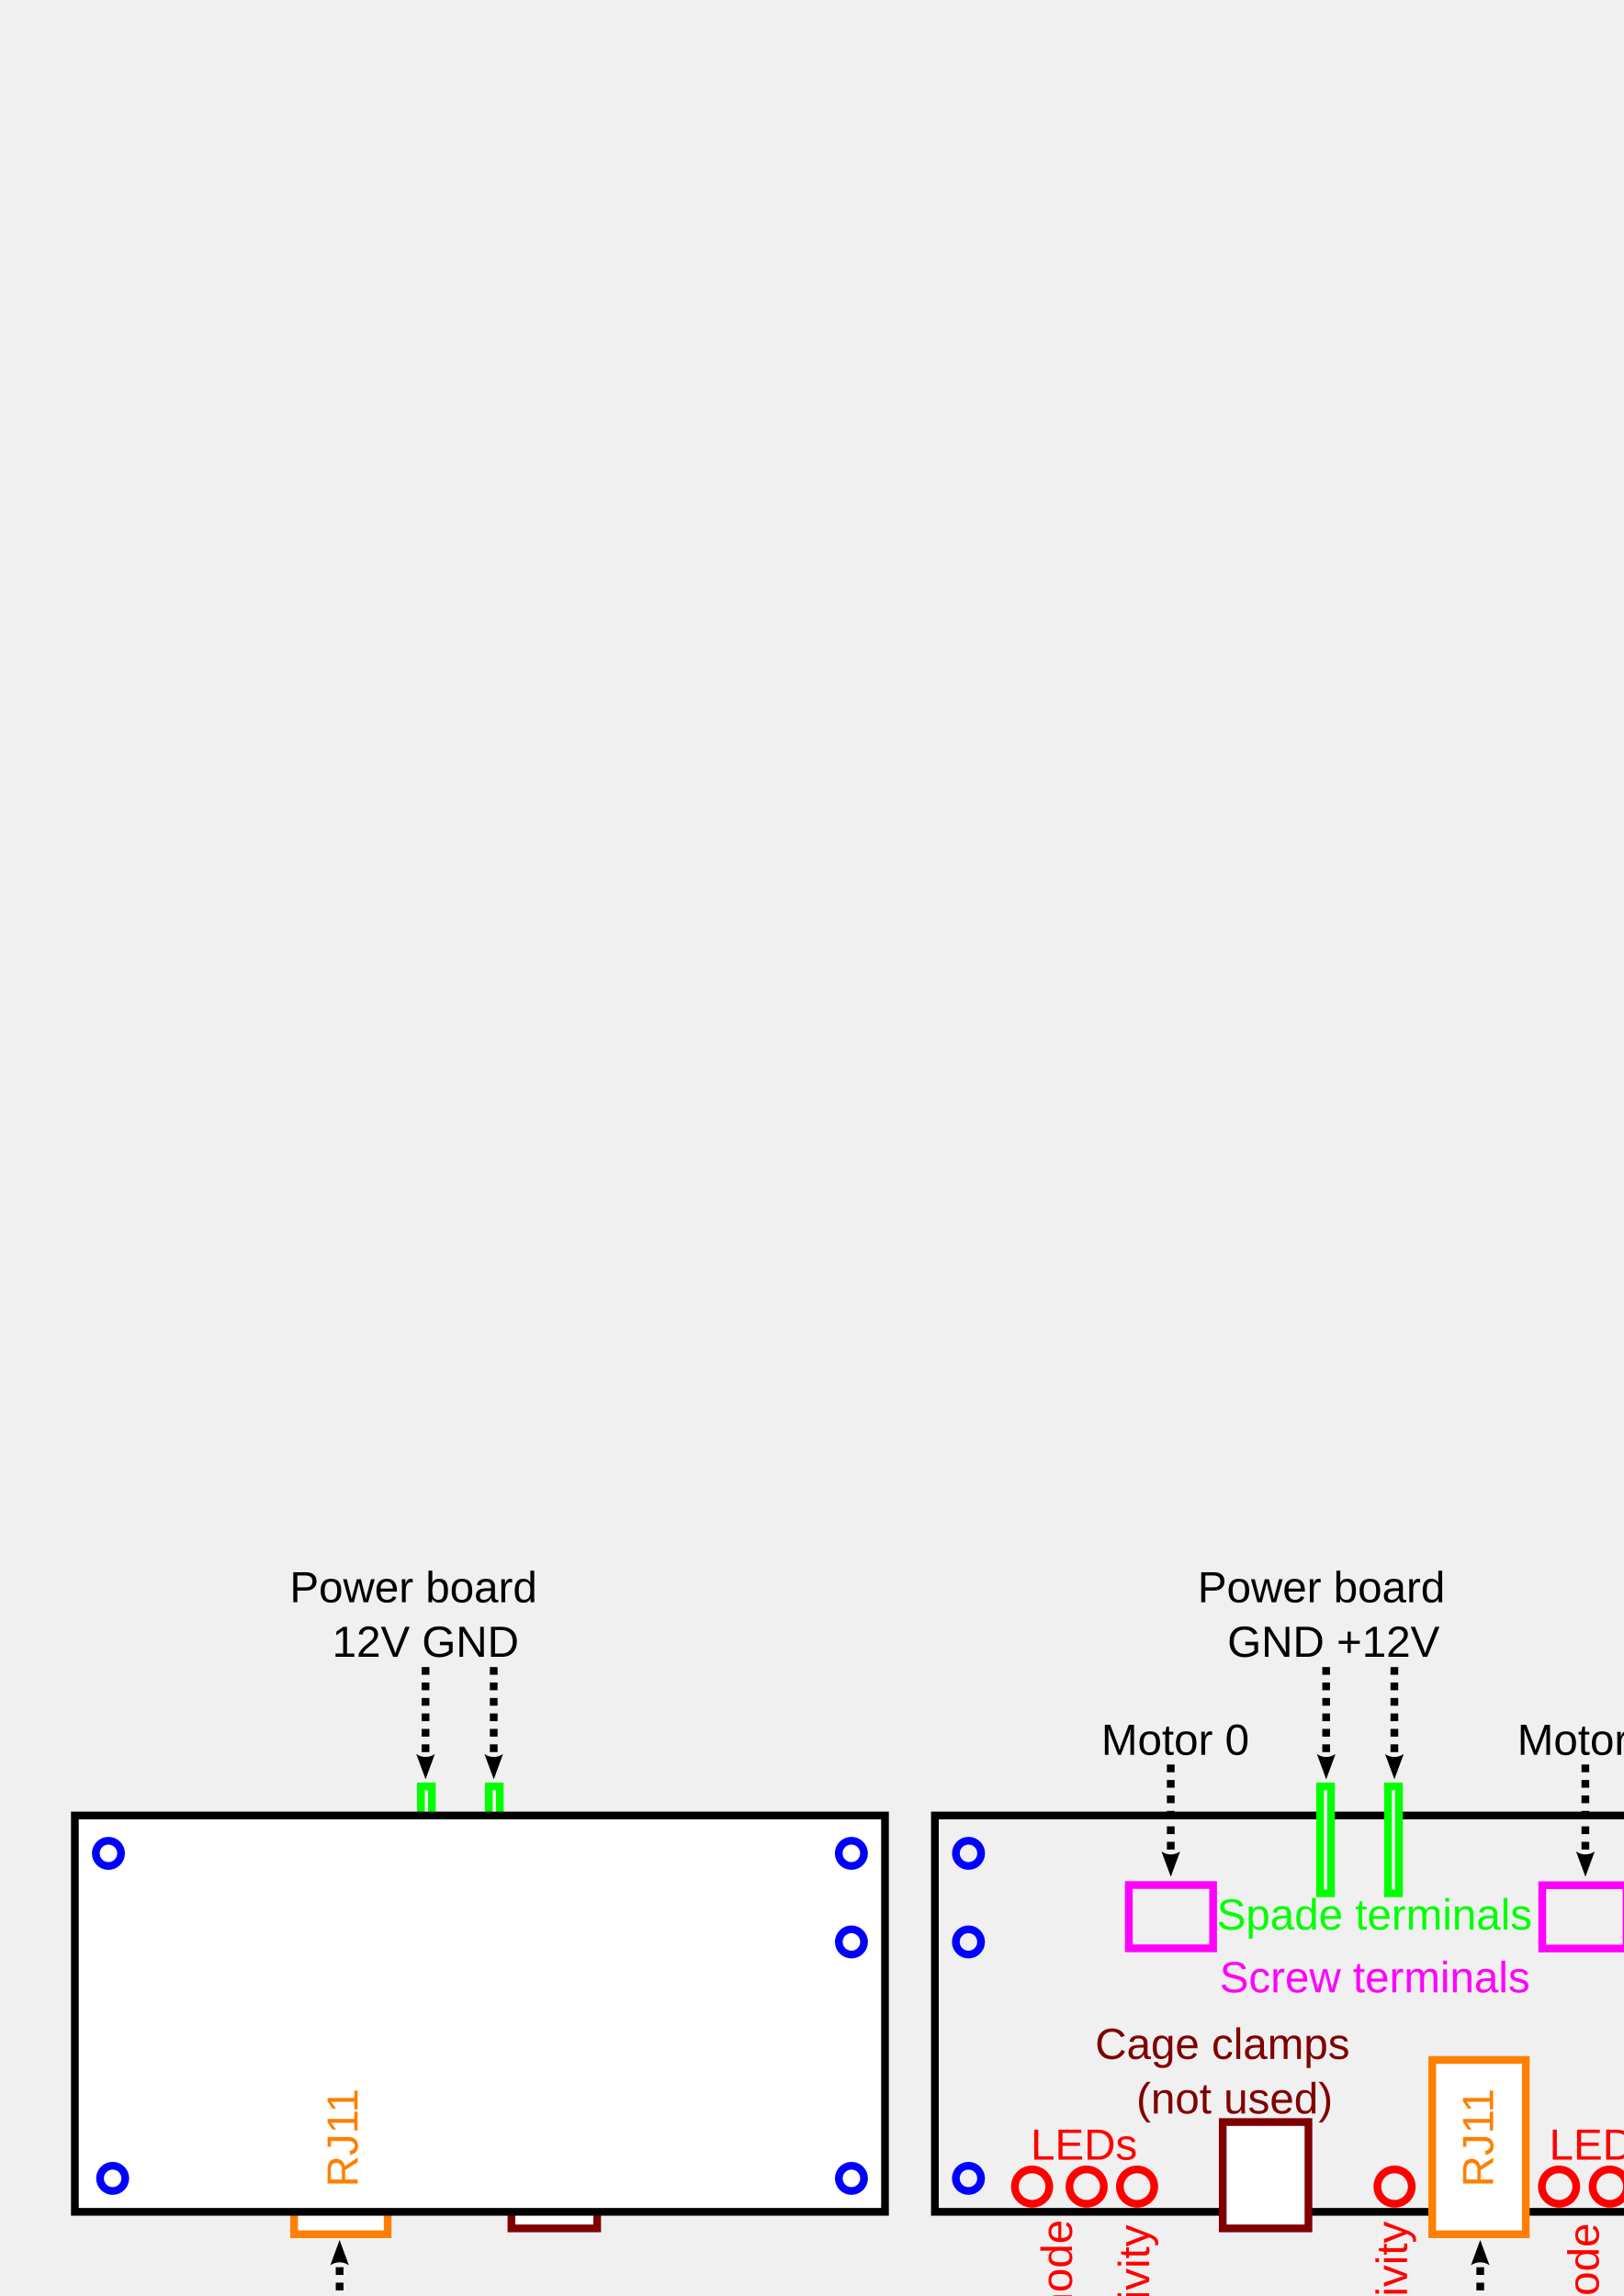
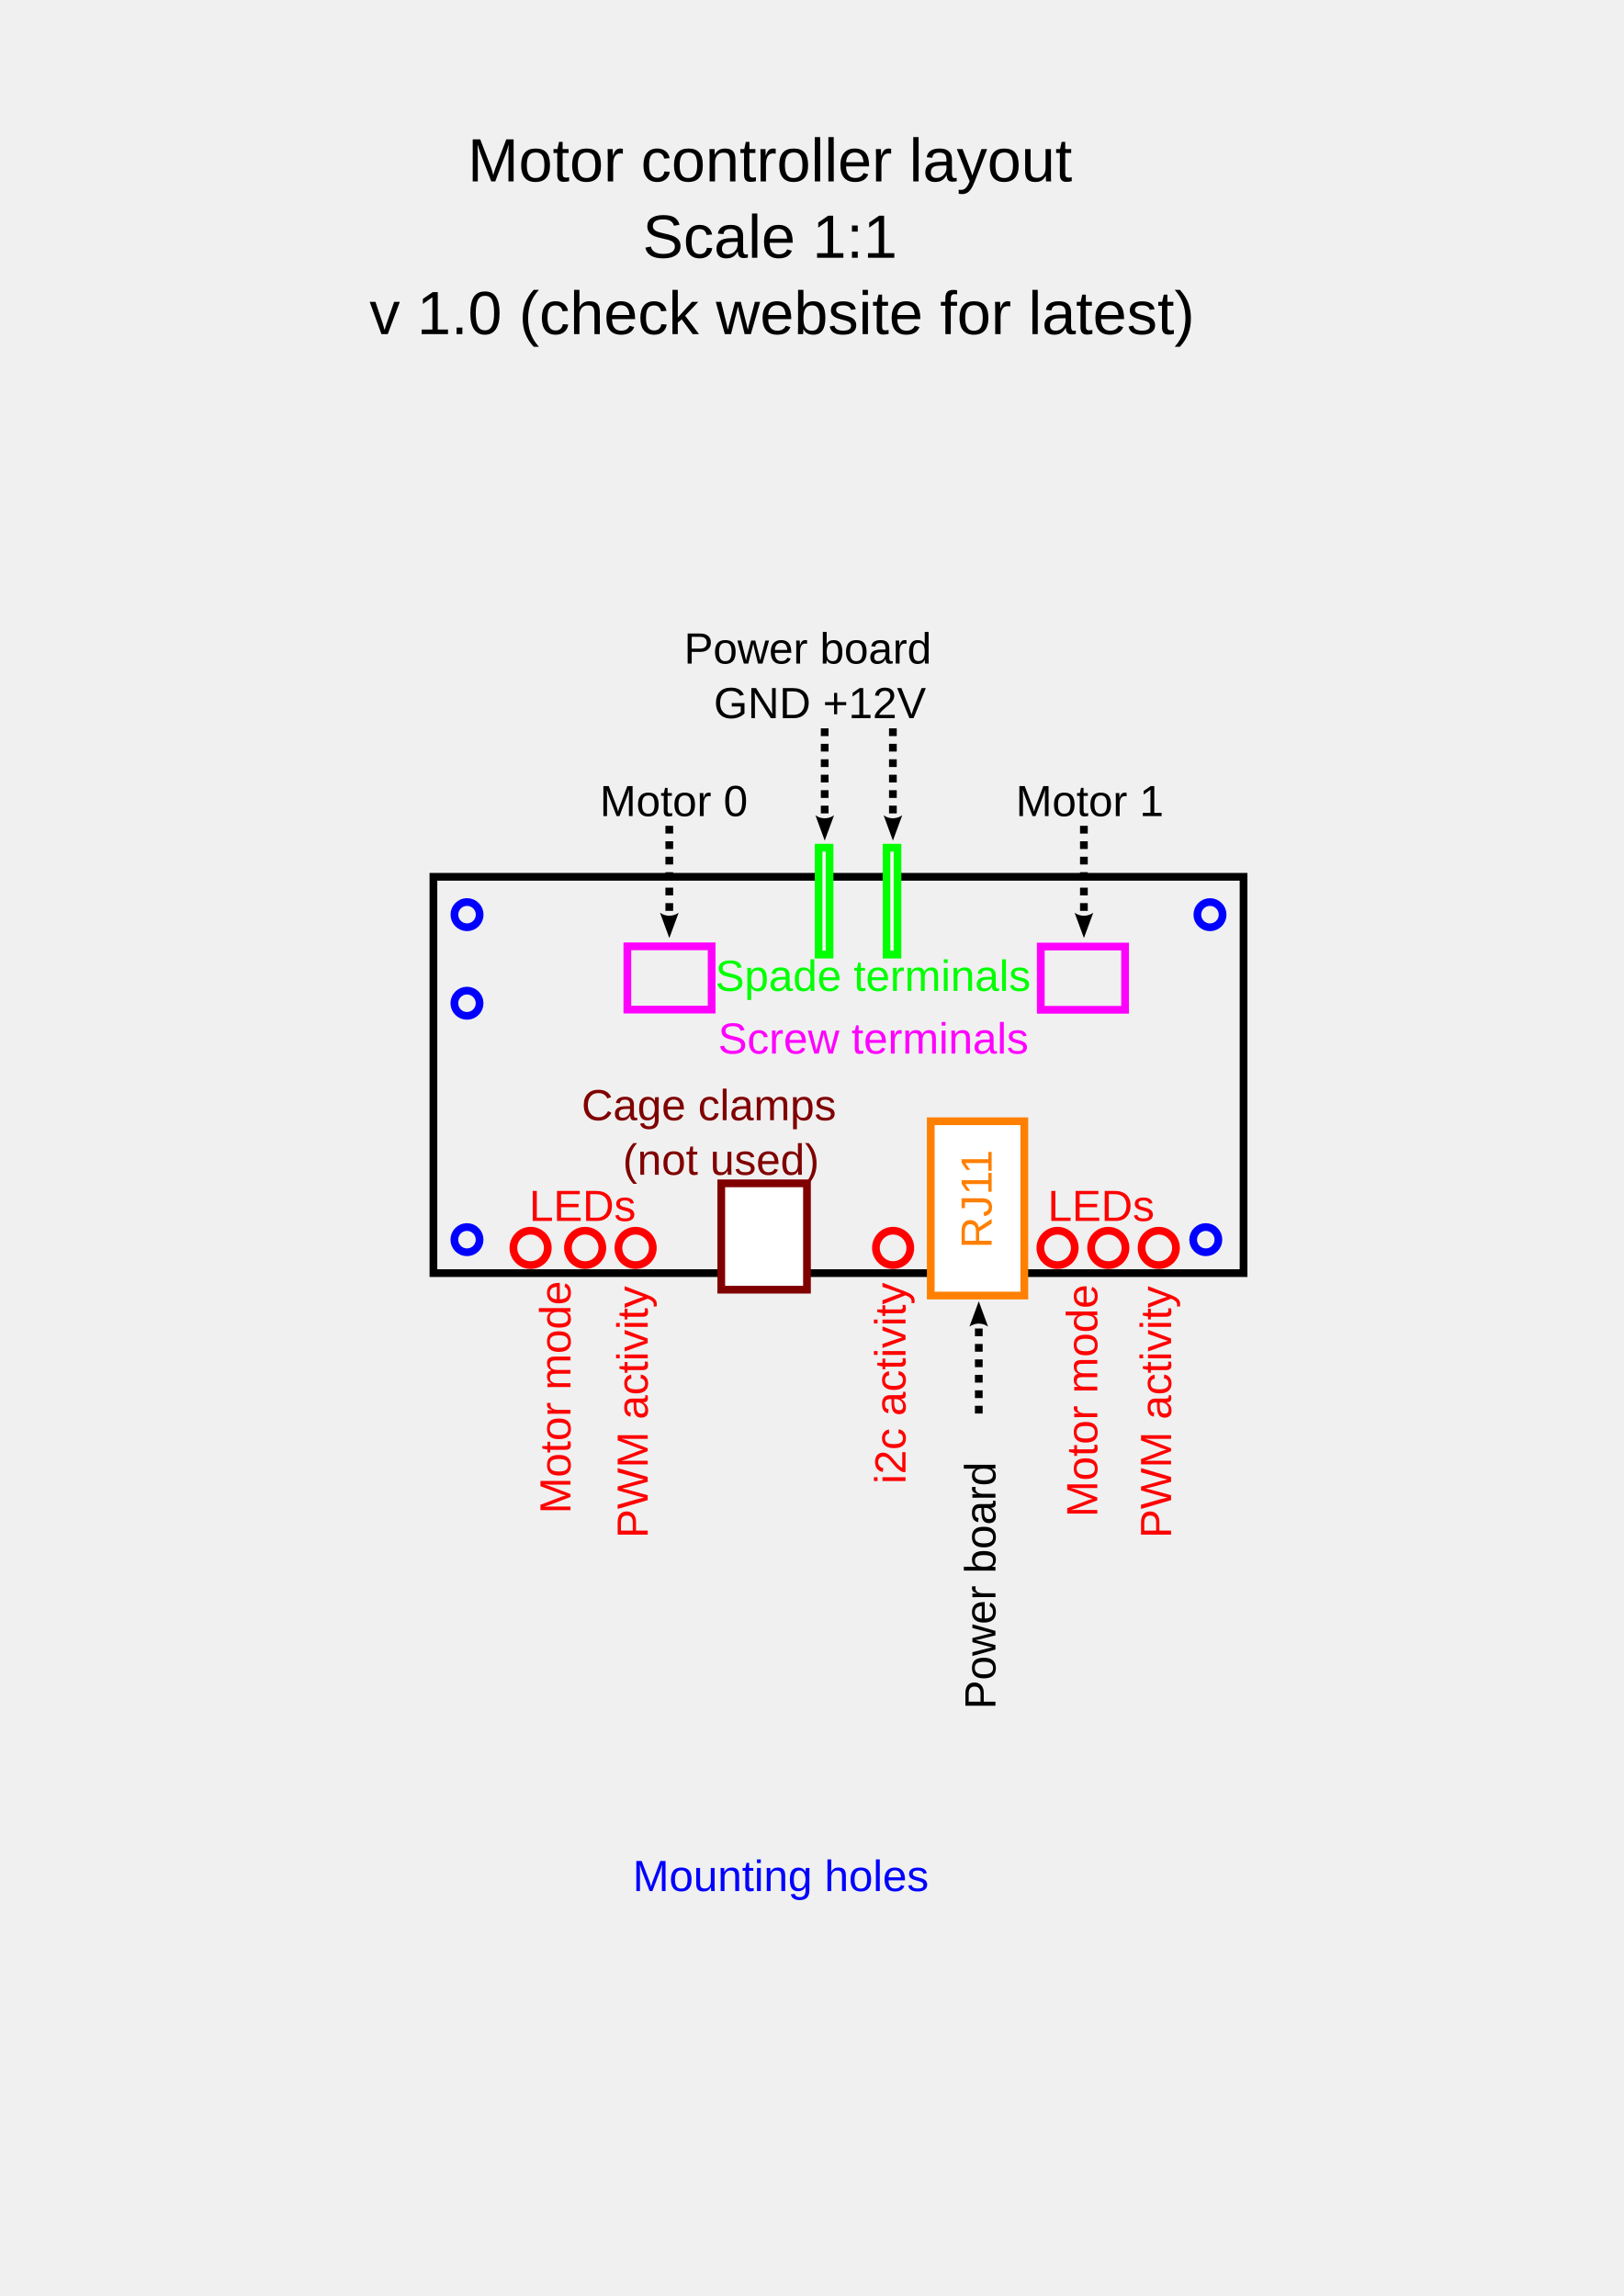
<svg xmlns="http://www.w3.org/2000/svg" width="744.094" height="1052.362" id="svg2" version="1.0">
  <defs id="defs4">
    <marker orient="auto" refY="0.0" refX="0.0" id="Arrow2Send" style="overflow:visible;">
      <path id="path8050" style="font-size:12.0;fill-rule:evenodd;stroke-width:0.625;stroke-linejoin:round;" d="M 8.719,4.034 L -2.207,0.016 L 8.719,-4.002 C 6.973,-1.63 6.983,1.616 8.719,4.034 z " transform="scale(0.3) rotate(180) translate(-2.3,0)" />
    </marker>
    <marker orient="auto" refY="0.0" refX="0.0" id="Arrow2Sstart" style="overflow:visible">
      <path id="path8047" style="font-size:12.0;fill-rule:evenodd;stroke-width:0.625;stroke-linejoin:round" d="M 8.719,4.034 L -2.207,0.016 L 8.719,-4.002 C 6.973,-1.63 6.983,1.616 8.719,4.034 z " transform="scale(0.3) translate(-2.3,0)" />
    </marker>
  </defs>
  <g id="layer1">
-     <rect style="fill:none;stroke:#000000;stroke-width:3.543;stroke-miterlimit:4;stroke-dasharray:none;stroke-opacity:1" id="rect15136" width="371.26" height="181.652" x="-799.693" y="832.129" transform="scale(-1,1)" />
-     <path style="fill:none;stroke:#0000ff;stroke-width:3.383;stroke-miterlimit:4;stroke-dasharray:none;stroke-opacity:1" id="path15138" d="M 19.269 886.678 A 5.524 5.524 0 1 1  8.22,886.678 A 5.524 5.524 0 1 1  19.269 886.678 z" transform="matrix(-1.047243,0,0,1.047243,798.6999,-79.08056)" />
-     <path style="fill:none;stroke:#0000ff;stroke-width:3.383;stroke-miterlimit:4;stroke-dasharray:none;stroke-opacity:1" id="path15140" d="M 19.269 886.678 A 5.524 5.524 0 1 1  8.22,886.678 A 5.524 5.524 0 1 1  19.269 886.678 z" transform="matrix(-1.047243,0,0,1.047243,796.7775,69.87587)" />
-     <path style="fill:none;stroke:#0000ff;stroke-width:3.383;stroke-miterlimit:4;stroke-dasharray:none;stroke-opacity:1" id="path15142" d="M 19.269 886.678 A 5.524 5.524 0 1 1  8.22,886.678 A 5.524 5.524 0 1 1  19.269 886.678 z" transform="matrix(-1.047243,0,0,1.047243,458.2059,69.87588)" />
-     <path style="fill:none;stroke:#0000ff;stroke-width:3.383;stroke-miterlimit:4;stroke-dasharray:none;stroke-opacity:1" id="path15144" d="M 19.269 886.678 A 5.524 5.524 0 1 1  8.22,886.678 A 5.524 5.524 0 1 1  19.269 886.678 z" transform="matrix(-1.047243,0,0,1.047243,458.2059,-38.48824)" />
-     <path style="fill:none;stroke:#0000ff;stroke-width:3.383;stroke-miterlimit:4;stroke-dasharray:none;stroke-opacity:1" id="path15146" d="M 19.269 886.678 A 5.524 5.524 0 1 1  8.22,886.678 A 5.524 5.524 0 1 1  19.269 886.678 z" transform="matrix(-1.047243,0,0,1.047243,458.2342,-79.09367)" />
-     <rect style="fill:#ffffff;fill-opacity:1;fill-rule:evenodd;stroke:#00ff00;stroke-width:3.543;stroke-miterlimit:4;stroke-dasharray:none;stroke-dashoffset:0;stroke-opacity:1" id="rect15148" width="5" height="49" x="-641.09" y="818.786" transform="scale(-1,1)" />
-     <rect y="818.786" x="-609.965" height="49" width="5" id="rect15150" style="fill:#ffffff;fill-opacity:1;fill-rule:evenodd;stroke:#00ff00;stroke-width:3.543;stroke-miterlimit:4;stroke-dasharray:none;stroke-dashoffset:0;stroke-opacity:1" transform="scale(-1,1)" />
-     <path style="fill:none;fill-opacity:1;fill-rule:evenodd;stroke:#ff0000;stroke-width:3.626;stroke-miterlimit:4;stroke-dasharray:none;stroke-dashoffset:0;stroke-opacity:1" id="path15152" d="M 46.75 1040.425 A 8.062 8.062 0 1 1  30.625,1040.425 A 8.062 8.062 0 1 1  46.75 1040.425 z" transform="matrix(-0.9772442,0,0,0.9772442,798.6476,-14.52556)" />
-     <path transform="matrix(-0.9772442,0,0,0.9772442,775.5226,-14.52556)" d="M 46.75 1040.425 A 8.062 8.062 0 1 1  30.625,1040.425 A 8.062 8.062 0 1 1  46.75 1040.425 z" id="path15154" style="fill:none;fill-opacity:1;fill-rule:evenodd;stroke:#ff0000;stroke-width:3.626;stroke-miterlimit:4;stroke-dasharray:none;stroke-dashoffset:0;stroke-opacity:1" />
-     <path style="fill:none;fill-opacity:1;fill-rule:evenodd;stroke:#ff0000;stroke-width:3.626;stroke-miterlimit:4;stroke-dasharray:none;stroke-dashoffset:0;stroke-opacity:1" id="path15156" d="M 46.75 1040.425 A 8.062 8.062 0 1 1  30.625,1040.425 A 8.062 8.062 0 1 1  46.75 1040.425 z" transform="matrix(-0.9772442,0,0,0.9772442,752.2726,-14.52556)" />
-     <path transform="matrix(-0.9772442,0,0,0.9772442,676.8976,-14.52556)" d="M 46.75 1040.425 A 8.062 8.062 0 1 1  30.625,1040.425 A 8.062 8.062 0 1 1  46.75 1040.425 z" id="path15158" style="fill:none;fill-opacity:1;fill-rule:evenodd;stroke:#ff0000;stroke-width:3.626;stroke-miterlimit:4;stroke-dasharray:none;stroke-dashoffset:0;stroke-opacity:1" />
-     <path style="fill:none;fill-opacity:1;fill-rule:evenodd;stroke:#ff0000;stroke-width:3.626;stroke-miterlimit:4;stroke-dasharray:none;stroke-dashoffset:0;stroke-opacity:1" id="path15160" d="M 46.75 1040.425 A 8.062 8.062 0 1 1  30.625,1040.425 A 8.062 8.062 0 1 1  46.75 1040.425 z" transform="matrix(-0.9772442,0,0,0.9772442,558.8976,-14.52556)" />
-     <path transform="matrix(-0.9772442,0,0,0.9772442,535.7726,-14.52556)" d="M 46.75 1040.425 A 8.062 8.062 0 1 1  30.625,1040.425 A 8.062 8.062 0 1 1  46.75 1040.425 z" id="path15162" style="fill:none;fill-opacity:1;fill-rule:evenodd;stroke:#ff0000;stroke-width:3.626;stroke-miterlimit:4;stroke-dasharray:none;stroke-dashoffset:0;stroke-opacity:1" />
-     <path style="fill:none;fill-opacity:1;fill-rule:evenodd;stroke:#ff0000;stroke-width:3.626;stroke-miterlimit:4;stroke-dasharray:none;stroke-dashoffset:0;stroke-opacity:1" id="path15164" d="M 46.75 1040.425 A 8.062 8.062 0 1 1  30.625,1040.425 A 8.062 8.062 0 1 1  46.75 1040.425 z" transform="matrix(-0.9772442,0,0,0.9772442,510.7726,-14.52556)" />
-     <rect style="fill:#ffffff;fill-opacity:1;fill-rule:evenodd;stroke:#800000;stroke-width:3.543;stroke-miterlimit:4;stroke-dasharray:none;stroke-dashoffset:0;stroke-opacity:1" id="rect15166" width="39.281" height="48.745" x="-599.622" y="972.63" transform="scale(-1,1)" />
-     <rect style="fill:none;fill-opacity:1;fill-rule:evenodd;stroke:#ff00ff;stroke-width:3.543;stroke-miterlimit:4;stroke-dasharray:none;stroke-dashoffset:0;stroke-opacity:1" id="rect15170" width="38.626" height="28.991" x="-745.393" y="864.093" transform="scale(-1,1)" />
-     <rect style="fill:none;fill-opacity:1;fill-rule:evenodd;stroke:#ff00ff;stroke-width:3.543;stroke-miterlimit:4;stroke-dasharray:none;stroke-dashoffset:0;stroke-opacity:1" id="rect15172" width="38.626" height="28.991" x="-555.933" y="864.004" transform="scale(-1,1)" />
-     <text xml:space="preserve" style="font-size:20px;font-style:normal;font-variant:normal;font-weight:normal;font-stretch:normal;text-align:start;line-height:125%;writing-mode:lr-tb;text-anchor:start;fill:#ff00ff;fill-opacity:1;stroke:none;stroke-width:1px;stroke-linecap:butt;stroke-linejoin:miter;stroke-opacity:1;font-family:Arial" x="558.891" y="913.16" id="text15174">
-       <tspan id="tspan15176" x="558.891" y="913.16">Screw terminals </tspan>
+     <g id="g14851" transform="translate(-229.8097,-430.2509)">
+       <rect transform="scale(-1,1)" y="832.129" x="-799.693" height="181.652" width="371.26" id="rect15136" style="fill:none;stroke:#000000;stroke-width:3.543;stroke-miterlimit:4;stroke-dasharray:none;stroke-opacity:1" />
+       <path transform="matrix(-1.047243,0,0,1.047243,798.6999,-79.08056)" d="M 19.269 886.678 A 5.524 5.524 0 1 1  8.22,886.678 A 5.524 5.524 0 1 1  19.269 886.678 z" id="path15138" style="fill:none;stroke:#0000ff;stroke-width:3.383;stroke-miterlimit:4;stroke-dasharray:none;stroke-opacity:1" />
+       <path transform="matrix(-1.047243,0,0,1.047243,796.7775,69.87587)" d="M 19.269 886.678 A 5.524 5.524 0 1 1  8.22,886.678 A 5.524 5.524 0 1 1  19.269 886.678 z" id="path15140" style="fill:none;stroke:#0000ff;stroke-width:3.383;stroke-miterlimit:4;stroke-dasharray:none;stroke-opacity:1" />
+       <path transform="matrix(-1.047243,0,0,1.047243,458.2059,69.87588)" d="M 19.269 886.678 A 5.524 5.524 0 1 1  8.22,886.678 A 5.524 5.524 0 1 1  19.269 886.678 z" id="path15142" style="fill:none;stroke:#0000ff;stroke-width:3.383;stroke-miterlimit:4;stroke-dasharray:none;stroke-opacity:1" />
+       <path transform="matrix(-1.047243,0,0,1.047243,458.2059,-38.48824)" d="M 19.269 886.678 A 5.524 5.524 0 1 1  8.22,886.678 A 5.524 5.524 0 1 1  19.269 886.678 z" id="path15144" style="fill:none;stroke:#0000ff;stroke-width:3.383;stroke-miterlimit:4;stroke-dasharray:none;stroke-opacity:1" />
+       <path transform="matrix(-1.047243,0,0,1.047243,458.2342,-79.09367)" d="M 19.269 886.678 A 5.524 5.524 0 1 1  8.22,886.678 A 5.524 5.524 0 1 1  19.269 886.678 z" id="path15146" style="fill:none;stroke:#0000ff;stroke-width:3.383;stroke-miterlimit:4;stroke-dasharray:none;stroke-opacity:1" />
+       <rect transform="scale(-1,1)" y="818.786" x="-641.09" height="49" width="5" id="rect15148" style="fill:#ffffff;fill-opacity:1;fill-rule:evenodd;stroke:#00ff00;stroke-width:3.543;stroke-miterlimit:4;stroke-dasharray:none;stroke-dashoffset:0;stroke-opacity:1" />
+       <rect transform="scale(-1,1)" style="fill:#ffffff;fill-opacity:1;fill-rule:evenodd;stroke:#00ff00;stroke-width:3.543;stroke-miterlimit:4;stroke-dasharray:none;stroke-dashoffset:0;stroke-opacity:1" id="rect15150" width="5" height="49" x="-609.965" y="818.786" />
+       <path transform="matrix(-0.9772442,0,0,0.9772442,798.6476,-14.52556)" d="M 46.75 1040.425 A 8.062 8.062 0 1 1  30.625,1040.425 A 8.062 8.062 0 1 1  46.75 1040.425 z" id="path15152" style="fill:none;fill-opacity:1;fill-rule:evenodd;stroke:#ff0000;stroke-width:3.626;stroke-miterlimit:4;stroke-dasharray:none;stroke-dashoffset:0;stroke-opacity:1" />
+       <path style="fill:none;fill-opacity:1;fill-rule:evenodd;stroke:#ff0000;stroke-width:3.626;stroke-miterlimit:4;stroke-dasharray:none;stroke-dashoffset:0;stroke-opacity:1" id="path15154" d="M 46.75 1040.425 A 8.062 8.062 0 1 1  30.625,1040.425 A 8.062 8.062 0 1 1  46.75 1040.425 z" transform="matrix(-0.9772442,0,0,0.9772442,775.5226,-14.52556)" />
+       <path transform="matrix(-0.9772442,0,0,0.9772442,752.2726,-14.52556)" d="M 46.75 1040.425 A 8.062 8.062 0 1 1  30.625,1040.425 A 8.062 8.062 0 1 1  46.75 1040.425 z" id="path15156" style="fill:none;fill-opacity:1;fill-rule:evenodd;stroke:#ff0000;stroke-width:3.626;stroke-miterlimit:4;stroke-dasharray:none;stroke-dashoffset:0;stroke-opacity:1" />
+       <path style="fill:none;fill-opacity:1;fill-rule:evenodd;stroke:#ff0000;stroke-width:3.626;stroke-miterlimit:4;stroke-dasharray:none;stroke-dashoffset:0;stroke-opacity:1" id="path15158" d="M 46.75 1040.425 A 8.062 8.062 0 1 1  30.625,1040.425 A 8.062 8.062 0 1 1  46.75 1040.425 z" transform="matrix(-0.9772442,0,0,0.9772442,676.8976,-14.52556)" />
+       <path transform="matrix(-0.9772442,0,0,0.9772442,558.8976,-14.52556)" d="M 46.75 1040.425 A 8.062 8.062 0 1 1  30.625,1040.425 A 8.062 8.062 0 1 1  46.75 1040.425 z" id="path15160" style="fill:none;fill-opacity:1;fill-rule:evenodd;stroke:#ff0000;stroke-width:3.626;stroke-miterlimit:4;stroke-dasharray:none;stroke-dashoffset:0;stroke-opacity:1" />
+       <path style="fill:none;fill-opacity:1;fill-rule:evenodd;stroke:#ff0000;stroke-width:3.626;stroke-miterlimit:4;stroke-dasharray:none;stroke-dashoffset:0;stroke-opacity:1" id="path15162" d="M 46.75 1040.425 A 8.062 8.062 0 1 1  30.625,1040.425 A 8.062 8.062 0 1 1  46.75 1040.425 z" transform="matrix(-0.9772442,0,0,0.9772442,535.7726,-14.52556)" />
+       <path transform="matrix(-0.9772442,0,0,0.9772442,510.7726,-14.52556)" d="M 46.75 1040.425 A 8.062 8.062 0 1 1  30.625,1040.425 A 8.062 8.062 0 1 1  46.75 1040.425 z" id="path15164" style="fill:none;fill-opacity:1;fill-rule:evenodd;stroke:#ff0000;stroke-width:3.626;stroke-miterlimit:4;stroke-dasharray:none;stroke-dashoffset:0;stroke-opacity:1" />
+       <rect transform="scale(-1,1)" y="972.63" x="-599.622" height="48.745" width="39.281" id="rect15166" style="fill:#ffffff;fill-opacity:1;fill-rule:evenodd;stroke:#800000;stroke-width:3.543;stroke-miterlimit:4;stroke-dasharray:none;stroke-dashoffset:0;stroke-opacity:1" />
+       <rect transform="scale(-1,1)" y="864.093" x="-745.393" height="28.991" width="38.626" id="rect15170" style="fill:none;fill-opacity:1;fill-rule:evenodd;stroke:#ff00ff;stroke-width:3.543;stroke-miterlimit:4;stroke-dasharray:none;stroke-dashoffset:0;stroke-opacity:1" />
+       <rect transform="scale(-1,1)" y="864.004" x="-555.933" height="28.991" width="38.626" id="rect15172" style="fill:none;fill-opacity:1;fill-rule:evenodd;stroke:#ff00ff;stroke-width:3.543;stroke-miterlimit:4;stroke-dasharray:none;stroke-dashoffset:0;stroke-opacity:1" />
+       <text id="text15174" y="913.16" x="558.891" style="font-size:20px;font-style:normal;font-variant:normal;font-weight:normal;font-stretch:normal;text-align:start;line-height:125%;writing-mode:lr-tb;text-anchor:start;fill:#ff00ff;fill-opacity:1;stroke:none;stroke-width:1px;stroke-linecap:butt;stroke-linejoin:miter;stroke-opacity:1;font-family:Arial" xml:space="preserve">
+         <tspan y="913.16" x="558.891" id="tspan15176">Screw terminals </tspan>
+       </text>
+       <text id="text15178" y="884.429" x="557.614" style="font-size:20px;font-style:normal;font-variant:normal;font-weight:normal;font-stretch:normal;text-align:start;line-height:125%;writing-mode:lr-tb;text-anchor:start;fill:#00ff00;fill-opacity:1;stroke:none;stroke-width:1px;stroke-linecap:butt;stroke-linejoin:miter;stroke-opacity:1;font-family:Arial" xml:space="preserve">
+         <tspan y="884.429" x="557.614" id="tspan15180">Spade terminals</tspan>
+       </text>
+       <text xml:space="preserve" style="font-size:20px;font-style:normal;font-variant:normal;font-weight:normal;font-stretch:normal;text-align:start;line-height:125%;writing-mode:lr-tb;text-anchor:start;fill:#ff0000;fill-opacity:1;stroke:none;stroke-width:1px;stroke-linecap:butt;stroke-linejoin:miter;stroke-opacity:1;font-family:Arial" x="472.309" y="989.869" id="text15182">
+         <tspan id="tspan15184" x="472.309" y="989.869">LEDs</tspan>
+       </text>
+       <text id="text15186" y="989.869" x="709.956" style="font-size:20px;font-style:normal;font-variant:normal;font-weight:normal;font-stretch:normal;text-align:start;line-height:125%;writing-mode:lr-tb;text-anchor:start;fill:#ff0000;fill-opacity:1;stroke:none;stroke-width:1px;stroke-linecap:butt;stroke-linejoin:miter;stroke-opacity:1;font-family:Arial" xml:space="preserve">
+         <tspan y="989.869" x="709.956" id="tspan15188">LEDs</tspan>
+       </text>
+       <path id="path15190" d="M 638.992,764.089 L 638.992,810.742" style="fill:none;fill-rule:evenodd;stroke:#000000;stroke-width:3.543;stroke-linecap:butt;stroke-linejoin:miter;marker-end:url(#Arrow2Send);stroke-miterlimit:4;stroke-dasharray:3.543, 3.543;stroke-dashoffset:0;stroke-opacity:1" />
+       <path style="fill:none;fill-rule:evenodd;stroke:#000000;stroke-width:3.543;stroke-linecap:butt;stroke-linejoin:miter;marker-end:url(#Arrow2Send);stroke-miterlimit:4;stroke-dasharray:3.543, 3.543;stroke-dashoffset:0;stroke-opacity:1" d="M 607.742,764.089 L 607.742,810.742" id="path15192" />
+       <path id="path15194" d="M 726.525,808.762 L 726.525,855.415" style="fill:none;fill-rule:evenodd;stroke:#000000;stroke-width:3.543;stroke-linecap:butt;stroke-linejoin:miter;marker-end:url(#Arrow2Send);stroke-miterlimit:4;stroke-dasharray:3.543, 3.543;stroke-dashoffset:0;stroke-opacity:1" />
+       <path style="fill:none;fill-rule:evenodd;stroke:#000000;stroke-width:3.543;stroke-linecap:butt;stroke-linejoin:miter;marker-end:url(#Arrow2Send);stroke-miterlimit:4;stroke-dasharray:3.543, 3.543;stroke-dashoffset:0;stroke-opacity:1" d="M 536.525,808.762 L 536.525,855.415" id="path15196" />
+       <rect transform="scale(-1,1)" y="944.167" x="-699.23" height="79.895" width="42.882" id="rect15200" style="fill:#ffffff;fill-opacity:1;fill-rule:evenodd;stroke:#ff8000;stroke-width:3.543;stroke-miterlimit:4;stroke-dasharray:none;stroke-dashoffset:0;stroke-opacity:1" />
+       <path style="fill:none;fill-rule:evenodd;stroke:#000000;stroke-width:3.543;stroke-linecap:butt;stroke-linejoin:miter;marker-end:url(#Arrow2Send);stroke-miterlimit:4;stroke-dasharray:3.543, 3.543;stroke-dashoffset:0;stroke-opacity:1" d="M 678.361,1078.135 L 678.361,1031.482" id="path15202" />
+       <text transform="matrix(0,-1,1,0,0,0)" id="text15204" y="684.249" x="-1002.444" style="font-size:20px;font-style:normal;font-variant:normal;font-weight:normal;font-stretch:normal;text-align:start;line-height:125%;writing-mode:lr-tb;text-anchor:start;fill:#ff7f00;fill-opacity:1;stroke:none;stroke-width:1px;stroke-linecap:butt;stroke-linejoin:miter;stroke-opacity:1;font-family:Arial" xml:space="preserve">
+         <tspan y="684.249" x="-1002.444" id="tspan15206">RJ11</tspan>
+       </text>
+       <text id="text15212" y="943.7" x="579.674" style="font-size:20px;font-style:normal;font-variant:normal;font-weight:normal;font-stretch:normal;text-align:center;line-height:125%;writing-mode:lr-tb;text-anchor:middle;fill:#800000;fill-opacity:1;stroke:none;stroke-width:1px;stroke-linecap:butt;stroke-linejoin:miter;stroke-opacity:1;font-family:Arial" xml:space="preserve">
+         <tspan y="943.7" x="579.674" id="tspan15214">Cage clamps</tspan>
+         <tspan id="tspan15392" y="968.7" x="579.674">(not used)</tspan>
+       </text>
+       <text id="text15220" y="734.393" x="625" style="font-size:20px;font-style:normal;font-variant:normal;font-weight:normal;font-stretch:normal;text-align:center;line-height:125%;writing-mode:lr-tb;text-anchor:middle;fill:#000000;fill-opacity:1;stroke:none;stroke-width:1px;stroke-linecap:butt;stroke-linejoin:miter;stroke-opacity:1;font-family:Arial" xml:space="preserve">
+         <tspan y="734.393" x="625" id="tspan15222">Power board</tspan>
+         <tspan id="tspan15230" y="759.393" x="625">GND +12V</tspan>
+       </text>
+       <text id="text15232" y="804.31" x="504.688" style="font-size:20px;font-style:normal;font-variant:normal;font-weight:normal;font-stretch:normal;text-align:start;line-height:125%;writing-mode:lr-tb;text-anchor:start;fill:#000000;fill-opacity:1;stroke:none;stroke-width:1px;stroke-linecap:butt;stroke-linejoin:miter;stroke-opacity:1;font-family:Arial" xml:space="preserve">
+         <tspan y="804.31" x="504.688" id="tspan15234">Motor 0</tspan>
+       </text>
+       <text id="text15236" y="804.315" x="695.312" style="font-size:20px;font-style:normal;font-variant:normal;font-weight:normal;font-stretch:normal;text-align:start;line-height:125%;writing-mode:lr-tb;text-anchor:start;fill:#000000;fill-opacity:1;stroke:none;stroke-width:1px;stroke-linecap:butt;stroke-linejoin:miter;stroke-opacity:1;font-family:Arial" xml:space="preserve">
+         <tspan y="804.315" x="695.312" id="tspan15238">Motor 1</tspan>
+       </text>
+       <text transform="matrix(0,-1,1,0,0,0)" id="text15240" y="685.991" x="-1137.553" style="font-size:20px;font-style:normal;font-variant:normal;font-weight:normal;font-stretch:normal;text-align:center;line-height:125%;writing-mode:lr-tb;text-anchor:middle;fill:#000000;fill-opacity:1;stroke:none;stroke-width:1px;stroke-linecap:butt;stroke-linejoin:miter;stroke-opacity:1;font-family:Arial" xml:space="preserve">
+         <tspan id="tspan15252" y="685.991" x="-1137.553">Power board</tspan>
+       </text>
+       <text transform="matrix(0,-1,1,0,0,0)" id="text15254" y="526.636" x="-1135.297" style="font-size:20px;font-style:normal;font-variant:normal;font-weight:normal;font-stretch:normal;text-align:start;line-height:125%;writing-mode:lr-tb;text-anchor:start;fill:#ff0000;fill-opacity:1;stroke:none;stroke-width:1px;stroke-linecap:butt;stroke-linejoin:miter;stroke-opacity:1;font-family:Arial" xml:space="preserve">
+         <tspan y="526.636" x="-1135.297" id="tspan15256">PWM activity</tspan>
+       </text>
+       <text xml:space="preserve" style="font-size:20px;font-style:normal;font-variant:normal;font-weight:normal;font-stretch:normal;text-align:start;line-height:125%;writing-mode:lr-tb;text-anchor:start;fill:#ff0000;fill-opacity:1;stroke:none;stroke-width:1px;stroke-linecap:butt;stroke-linejoin:miter;stroke-opacity:1;font-family:Arial" x="-1135.297" y="766.479" id="text15260" transform="matrix(0,-1,1,0,0,0)">
+         <tspan id="tspan15262" x="-1135.297" y="766.479">PWM activity</tspan>
+       </text>
+       <text transform="matrix(0,-1,1,0,0,0)" id="text15264" y="491.25" x="-1124.061" style="font-size:20px;font-style:normal;font-variant:normal;font-weight:normal;font-stretch:normal;text-align:start;line-height:125%;writing-mode:lr-tb;text-anchor:start;fill:#ff0000;fill-opacity:1;stroke:none;stroke-width:1px;stroke-linecap:butt;stroke-linejoin:miter;stroke-opacity:1;font-family:Arial" xml:space="preserve">
+         <tspan y="491.25" x="-1124.061" id="tspan15266">Motor mode</tspan>
+       </text>
+       <text xml:space="preserve" style="font-size:20px;font-style:normal;font-variant:normal;font-weight:normal;font-stretch:normal;text-align:start;line-height:125%;writing-mode:lr-tb;text-anchor:start;fill:#ff0000;fill-opacity:1;stroke:none;stroke-width:1px;stroke-linecap:butt;stroke-linejoin:miter;stroke-opacity:1;font-family:Arial" x="-1125.624" y="732.656" id="text15268" transform="matrix(0,-1,1,0,0,0)">
+         <tspan id="tspan15270" x="-1125.624" y="732.656">Motor mode</tspan>
+       </text>
+       <text transform="matrix(0,-1,1,0,0,0)" id="text15272" y="644.78" x="-1110.414" style="font-size:20px;font-style:normal;font-variant:normal;font-weight:normal;font-stretch:normal;text-align:start;line-height:125%;writing-mode:lr-tb;text-anchor:start;fill:#ff0000;fill-opacity:1;stroke:none;stroke-width:1px;stroke-linecap:butt;stroke-linejoin:miter;stroke-opacity:1;font-family:Arial" xml:space="preserve">
+         <tspan y="644.78" x="-1110.414" id="tspan15274">i2c activity</tspan>
+       </text>
+     </g>
+     <text xml:space="preserve" style="font-size:20px;font-style:normal;font-variant:normal;font-weight:normal;font-stretch:normal;text-align:center;line-height:125%;writing-mode:lr-tb;text-anchor:middle;fill:#000000;fill-opacity:1;stroke:none;stroke-width:1px;stroke-linecap:butt;stroke-linejoin:miter;stroke-opacity:1;font-family:Arial" x="372.291" y="83.139" id="text14909">
+       <tspan id="tspan14911" x="372.291" y="83.139" style="font-size:28px">Motor controller layout</tspan>
+       <tspan x="372.291" y="118.139" id="tspan14913" style="font-size:28px">Scale 1:1</tspan>
+       <tspan x="372.291" y="153.139" id="tspan14915" style="font-size:28px">v 1.0 (check website for latest)</tspan>
    </text>
-     <text xml:space="preserve" style="font-size:20px;font-style:normal;font-variant:normal;font-weight:normal;font-stretch:normal;text-align:start;line-height:125%;writing-mode:lr-tb;text-anchor:start;fill:#00ff00;fill-opacity:1;stroke:none;stroke-width:1px;stroke-linecap:butt;stroke-linejoin:miter;stroke-opacity:1;font-family:Arial" x="557.614" y="884.429" id="text15178">
-       <tspan id="tspan15180" x="557.614" y="884.429">Spade terminals</tspan>
-     </text>
-     <text id="text15182" y="989.869" x="472.309" style="font-size:20px;font-style:normal;font-variant:normal;font-weight:normal;font-stretch:normal;text-align:start;line-height:125%;writing-mode:lr-tb;text-anchor:start;fill:#ff0000;fill-opacity:1;stroke:none;stroke-width:1px;stroke-linecap:butt;stroke-linejoin:miter;stroke-opacity:1;font-family:Arial" xml:space="preserve">
-       <tspan y="989.869" x="472.309" id="tspan15184">LEDs</tspan>
-     </text>
-     <text xml:space="preserve" style="font-size:20px;font-style:normal;font-variant:normal;font-weight:normal;font-stretch:normal;text-align:start;line-height:125%;writing-mode:lr-tb;text-anchor:start;fill:#ff0000;fill-opacity:1;stroke:none;stroke-width:1px;stroke-linecap:butt;stroke-linejoin:miter;stroke-opacity:1;font-family:Arial" x="709.956" y="989.869" id="text15186">
-       <tspan id="tspan15188" x="709.956" y="989.869">LEDs</tspan>
-     </text>
-     <path style="fill:none;fill-rule:evenodd;stroke:#000000;stroke-width:3.543;stroke-linecap:butt;stroke-linejoin:miter;marker-end:url(#Arrow2Send);stroke-miterlimit:4;stroke-dasharray:3.543, 3.543;stroke-dashoffset:0;stroke-opacity:1" d="M 638.992,764.089 L 638.992,810.742" id="path15190" />
-     <path id="path15192" d="M 607.742,764.089 L 607.742,810.742" style="fill:none;fill-rule:evenodd;stroke:#000000;stroke-width:3.543;stroke-linecap:butt;stroke-linejoin:miter;marker-end:url(#Arrow2Send);stroke-miterlimit:4;stroke-dasharray:3.543, 3.543;stroke-dashoffset:0;stroke-opacity:1" />
-     <path style="fill:none;fill-rule:evenodd;stroke:#000000;stroke-width:3.543;stroke-linecap:butt;stroke-linejoin:miter;marker-end:url(#Arrow2Send);stroke-miterlimit:4;stroke-dasharray:3.543, 3.543;stroke-dashoffset:0;stroke-opacity:1" d="M 726.525,808.762 L 726.525,855.415" id="path15194" />
-     <path id="path15196" d="M 536.525,808.762 L 536.525,855.415" style="fill:none;fill-rule:evenodd;stroke:#000000;stroke-width:3.543;stroke-linecap:butt;stroke-linejoin:miter;marker-end:url(#Arrow2Send);stroke-miterlimit:4;stroke-dasharray:3.543, 3.543;stroke-dashoffset:0;stroke-opacity:1" />
-     <rect style="fill:#ffffff;fill-opacity:1;fill-rule:evenodd;stroke:#ff8000;stroke-width:3.543;stroke-miterlimit:4;stroke-dasharray:none;stroke-dashoffset:0;stroke-opacity:1" id="rect15200" width="42.882" height="79.895" x="-699.23" y="944.167" transform="scale(-1,1)" />
-     <path id="path15202" d="M 678.361,1078.135 L 678.361,1031.482" style="fill:none;fill-rule:evenodd;stroke:#000000;stroke-width:3.543;stroke-linecap:butt;stroke-linejoin:miter;marker-end:url(#Arrow2Send);stroke-miterlimit:4;stroke-dasharray:3.543, 3.543;stroke-dashoffset:0;stroke-opacity:1" />
-     <text xml:space="preserve" style="font-size:20px;font-style:normal;font-variant:normal;font-weight:normal;font-stretch:normal;text-align:start;line-height:125%;writing-mode:lr-tb;text-anchor:start;fill:#ff7f00;fill-opacity:1;stroke:none;stroke-width:1px;stroke-linecap:butt;stroke-linejoin:miter;stroke-opacity:1;font-family:Arial" x="-1002.444" y="684.249" id="text15204" transform="matrix(0,-1,1,0,0,0)">
-       <tspan id="tspan15206" x="-1002.444" y="684.249">RJ11</tspan>
-     </text>
-     <text xml:space="preserve" style="font-size:20px;font-style:normal;font-variant:normal;font-weight:normal;font-stretch:normal;text-align:center;line-height:125%;writing-mode:lr-tb;text-anchor:middle;fill:#800000;fill-opacity:1;stroke:none;stroke-width:1px;stroke-linecap:butt;stroke-linejoin:miter;stroke-opacity:1;font-family:Arial" x="579.674" y="943.7" id="text15212">
-       <tspan id="tspan15214" x="579.674" y="943.7">Cage clamps</tspan>
-       <tspan x="579.674" y="968.7" id="tspan15392">(not used)</tspan>
-     </text>
-     <text xml:space="preserve" style="font-size:20px;font-style:normal;font-variant:normal;font-weight:normal;font-stretch:normal;text-align:center;line-height:125%;writing-mode:lr-tb;text-anchor:middle;fill:#000000;fill-opacity:1;stroke:none;stroke-width:1px;stroke-linecap:butt;stroke-linejoin:miter;stroke-opacity:1;font-family:Arial" x="625" y="734.393" id="text15220">
-       <tspan id="tspan15222" x="625" y="734.393">Power board</tspan>
-       <tspan x="625" y="759.393" id="tspan15230">GND +12V</tspan>
-     </text>
-     <text xml:space="preserve" style="font-size:20px;font-style:normal;font-variant:normal;font-weight:normal;font-stretch:normal;text-align:start;line-height:125%;writing-mode:lr-tb;text-anchor:start;fill:#000000;fill-opacity:1;stroke:none;stroke-width:1px;stroke-linecap:butt;stroke-linejoin:miter;stroke-opacity:1;font-family:Arial" x="504.688" y="804.31" id="text15232">
-       <tspan id="tspan15234" x="504.688" y="804.31">Motor 0</tspan>
-     </text>
-     <text xml:space="preserve" style="font-size:20px;font-style:normal;font-variant:normal;font-weight:normal;font-stretch:normal;text-align:start;line-height:125%;writing-mode:lr-tb;text-anchor:start;fill:#000000;fill-opacity:1;stroke:none;stroke-width:1px;stroke-linecap:butt;stroke-linejoin:miter;stroke-opacity:1;font-family:Arial" x="695.312" y="804.315" id="text15236">
-       <tspan id="tspan15238" x="695.312" y="804.315">Motor 1</tspan>
-     </text>
-     <text xml:space="preserve" style="font-size:20px;font-style:normal;font-variant:normal;font-weight:normal;font-stretch:normal;text-align:center;line-height:125%;writing-mode:lr-tb;text-anchor:middle;fill:#000000;fill-opacity:1;stroke:none;stroke-width:1px;stroke-linecap:butt;stroke-linejoin:miter;stroke-opacity:1;font-family:Arial" x="-1137.553" y="685.991" id="text15240" transform="matrix(0,-1,1,0,0,0)">
-       <tspan x="-1137.553" y="685.991" id="tspan15252">Power board</tspan>
-     </text>
-     <text xml:space="preserve" style="font-size:20px;font-style:normal;font-variant:normal;font-weight:normal;font-stretch:normal;text-align:start;line-height:125%;writing-mode:lr-tb;text-anchor:start;fill:#ff0000;fill-opacity:1;stroke:none;stroke-width:1px;stroke-linecap:butt;stroke-linejoin:miter;stroke-opacity:1;font-family:Arial" x="-1135.297" y="526.636" id="text15254" transform="matrix(0,-1,1,0,0,0)">
-       <tspan id="tspan15256" x="-1135.297" y="526.636">PWM activity</tspan>
-     </text>
-     <text transform="matrix(0,-1,1,0,0,0)" id="text15260" y="766.479" x="-1135.297" style="font-size:20px;font-style:normal;font-variant:normal;font-weight:normal;font-stretch:normal;text-align:start;line-height:125%;writing-mode:lr-tb;text-anchor:start;fill:#ff0000;fill-opacity:1;stroke:none;stroke-width:1px;stroke-linecap:butt;stroke-linejoin:miter;stroke-opacity:1;font-family:Arial" xml:space="preserve">
-       <tspan y="766.479" x="-1135.297" id="tspan15262">PWM activity</tspan>
-     </text>
-     <text xml:space="preserve" style="font-size:20px;font-style:normal;font-variant:normal;font-weight:normal;font-stretch:normal;text-align:start;line-height:125%;writing-mode:lr-tb;text-anchor:start;fill:#ff0000;fill-opacity:1;stroke:none;stroke-width:1px;stroke-linecap:butt;stroke-linejoin:miter;stroke-opacity:1;font-family:Arial" x="-1124.061" y="491.25" id="text15264" transform="matrix(0,-1,1,0,0,0)">
-       <tspan id="tspan15266" x="-1124.061" y="491.25">Motor mode</tspan>
-     </text>
-     <text transform="matrix(0,-1,1,0,0,0)" id="text15268" y="732.656" x="-1125.624" style="font-size:20px;font-style:normal;font-variant:normal;font-weight:normal;font-stretch:normal;text-align:start;line-height:125%;writing-mode:lr-tb;text-anchor:start;fill:#ff0000;fill-opacity:1;stroke:none;stroke-width:1px;stroke-linecap:butt;stroke-linejoin:miter;stroke-opacity:1;font-family:Arial" xml:space="preserve">
-       <tspan y="732.656" x="-1125.624" id="tspan15270">Motor mode</tspan>
-     </text>
-     <text xml:space="preserve" style="font-size:20px;font-style:normal;font-variant:normal;font-weight:normal;font-stretch:normal;text-align:start;line-height:125%;writing-mode:lr-tb;text-anchor:start;fill:#ff0000;fill-opacity:1;stroke:none;stroke-width:1px;stroke-linecap:butt;stroke-linejoin:miter;stroke-opacity:1;font-family:Arial" x="-1110.414" y="644.78" id="text15272" transform="matrix(0,-1,1,0,0,0)">
-       <tspan id="tspan15274" x="-1110.414" y="644.78">i2c activity</tspan>
-     </text>
-     <rect y="944.167" x="134.77" height="79.895" width="42.882" id="rect15338" style="fill:#ffffff;fill-opacity:1;fill-rule:evenodd;stroke:#ff8000;stroke-width:3.543;stroke-miterlimit:4;stroke-dasharray:none;stroke-dashoffset:0;stroke-opacity:1" />
-     <rect y="972.63" x="234.378" height="48.745" width="39.281" id="rect15306" style="fill:#ffffff;fill-opacity:1;fill-rule:evenodd;stroke:#800000;stroke-width:3.543;stroke-miterlimit:4;stroke-dasharray:none;stroke-dashoffset:0;stroke-opacity:1" />
-     <rect y="818.786" x="192.91" height="49" width="5" id="rect15288" style="fill:#ffffff;fill-opacity:1;fill-rule:evenodd;stroke:#00ff00;stroke-width:3.543;stroke-miterlimit:4;stroke-dasharray:none;stroke-dashoffset:0;stroke-opacity:1" />
-     <rect style="fill:#ffffff;fill-opacity:1;fill-rule:evenodd;stroke:#00ff00;stroke-width:3.543;stroke-miterlimit:4;stroke-dasharray:none;stroke-dashoffset:0;stroke-opacity:1" id="rect15290" width="5" height="49" x="224.035" y="818.786" />
-     <rect y="832.129" x="34.307" height="181.652" width="371.26" id="rect15276" style="fill:#ffffff;stroke:#000000;stroke-width:3.543;stroke-miterlimit:4;stroke-dasharray:none;stroke-opacity:1" />
-     <path transform="matrix(1.047243,0,0,1.047243,35.30007,-79.08056)" d="M 19.269 886.678 A 5.524 5.524 0 1 1  8.22,886.678 A 5.524 5.524 0 1 1  19.269 886.678 z" id="path15278" style="fill:none;stroke:#0000ff;stroke-width:3.383;stroke-miterlimit:4;stroke-dasharray:none;stroke-opacity:1" />
-     <path transform="matrix(1.047243,0,0,1.047243,37.22252,69.87587)" d="M 19.269 886.678 A 5.524 5.524 0 1 1  8.22,886.678 A 5.524 5.524 0 1 1  19.269 886.678 z" id="path15280" style="fill:none;stroke:#0000ff;stroke-width:3.383;stroke-miterlimit:4;stroke-dasharray:none;stroke-opacity:1" />
-     <path transform="matrix(1.047243,0,0,1.047243,375.7941,69.87588)" d="M 19.269 886.678 A 5.524 5.524 0 1 1  8.22,886.678 A 5.524 5.524 0 1 1  19.269 886.678 z" id="path15282" style="fill:none;stroke:#0000ff;stroke-width:3.383;stroke-miterlimit:4;stroke-dasharray:none;stroke-opacity:1" />
-     <path transform="matrix(1.047243,0,0,1.047243,375.7941,-38.48824)" d="M 19.269 886.678 A 5.524 5.524 0 1 1  8.22,886.678 A 5.524 5.524 0 1 1  19.269 886.678 z" id="path15284" style="fill:none;stroke:#0000ff;stroke-width:3.383;stroke-miterlimit:4;stroke-dasharray:none;stroke-opacity:1" />
-     <path transform="matrix(1.047243,0,0,1.047243,375.7658,-79.09367)" d="M 19.269 886.678 A 5.524 5.524 0 1 1  8.22,886.678 A 5.524 5.524 0 1 1  19.269 886.678 z" id="path15286" style="fill:none;stroke:#0000ff;stroke-width:3.383;stroke-miterlimit:4;stroke-dasharray:none;stroke-opacity:1" />
-     <path id="path15328" d="M 195.008,764.089 L 195.008,810.742" style="fill:none;fill-rule:evenodd;stroke:#000000;stroke-width:3.543;stroke-linecap:butt;stroke-linejoin:miter;marker-end:url(#Arrow2Send);stroke-miterlimit:4;stroke-dasharray:3.543, 3.543;stroke-dashoffset:0;stroke-opacity:1" />
-     <path style="fill:none;fill-rule:evenodd;stroke:#000000;stroke-width:3.543;stroke-linecap:butt;stroke-linejoin:miter;marker-end:url(#Arrow2Send);stroke-miterlimit:4;stroke-dasharray:3.543, 3.543;stroke-dashoffset:0;stroke-opacity:1" d="M 226.258,764.089 L 226.258,810.742" id="path15330" />
-     <path style="fill:none;fill-rule:evenodd;stroke:#000000;stroke-width:3.543;stroke-linecap:butt;stroke-linejoin:miter;marker-end:url(#Arrow2Send);stroke-miterlimit:4;stroke-dasharray:3.543, 3.543;stroke-dashoffset:0;stroke-opacity:1" d="M 155.639,1078.135 L 155.639,1031.482" id="path15340" />
-     <text transform="matrix(0,-1,1,0,0,0)" id="text15342" y="163.882" x="-1002.444" style="font-size:20px;font-style:normal;font-variant:normal;font-weight:normal;font-stretch:normal;text-align:start;line-height:125%;writing-mode:lr-tb;text-anchor:start;fill:#ff7f00;fill-opacity:1;stroke:none;stroke-width:1px;stroke-linecap:butt;stroke-linejoin:miter;stroke-opacity:1;font-family:Arial" xml:space="preserve">
-       <tspan y="163.882" x="-1002.444" id="tspan15344">RJ11</tspan>
-     </text>
-     <text id="text15350" y="734.393" x="208.912" style="font-size:20px;font-style:normal;font-variant:normal;font-weight:normal;font-stretch:normal;text-align:center;line-height:125%;writing-mode:lr-tb;text-anchor:middle;fill:#000000;fill-opacity:1;stroke:none;stroke-width:1px;stroke-linecap:butt;stroke-linejoin:miter;stroke-opacity:1;font-family:Arial" xml:space="preserve">
-       <tspan y="734.393" x="208.912" id="tspan15352">Power board</tspan>
-       <tspan id="tspan15354" y="759.393" x="208.912">12V GND</tspan>
-     </text>
-     <text transform="matrix(0,-1,1,0,0,0)" id="text15364" y="162.091" x="-1137.553" style="font-size:20px;font-style:normal;font-variant:normal;font-weight:normal;font-stretch:normal;text-align:center;line-height:125%;writing-mode:lr-tb;text-anchor:middle;fill:#000000;fill-opacity:1;stroke:none;stroke-width:1px;stroke-linecap:butt;stroke-linejoin:miter;stroke-opacity:1;font-family:Arial" xml:space="preserve">
-       <tspan id="tspan15366" y="162.091" x="-1137.553">Power board</tspan>
+     <text xml:space="preserve" style="font-size:20px;font-style:normal;font-variant:normal;font-weight:normal;font-stretch:normal;text-align:center;line-height:125%;writing-mode:lr-tb;text-anchor:middle;fill:#0000ff;fill-opacity:1;stroke:none;stroke-width:1px;stroke-linecap:butt;stroke-linejoin:miter;stroke-opacity:1;font-family:Arial" x="371.691" y="866.747" id="text14917">
+       <tspan id="tspan14919" x="371.691" y="866.747">Mounting holes</tspan>
    </text>
  </g>
</svg>
